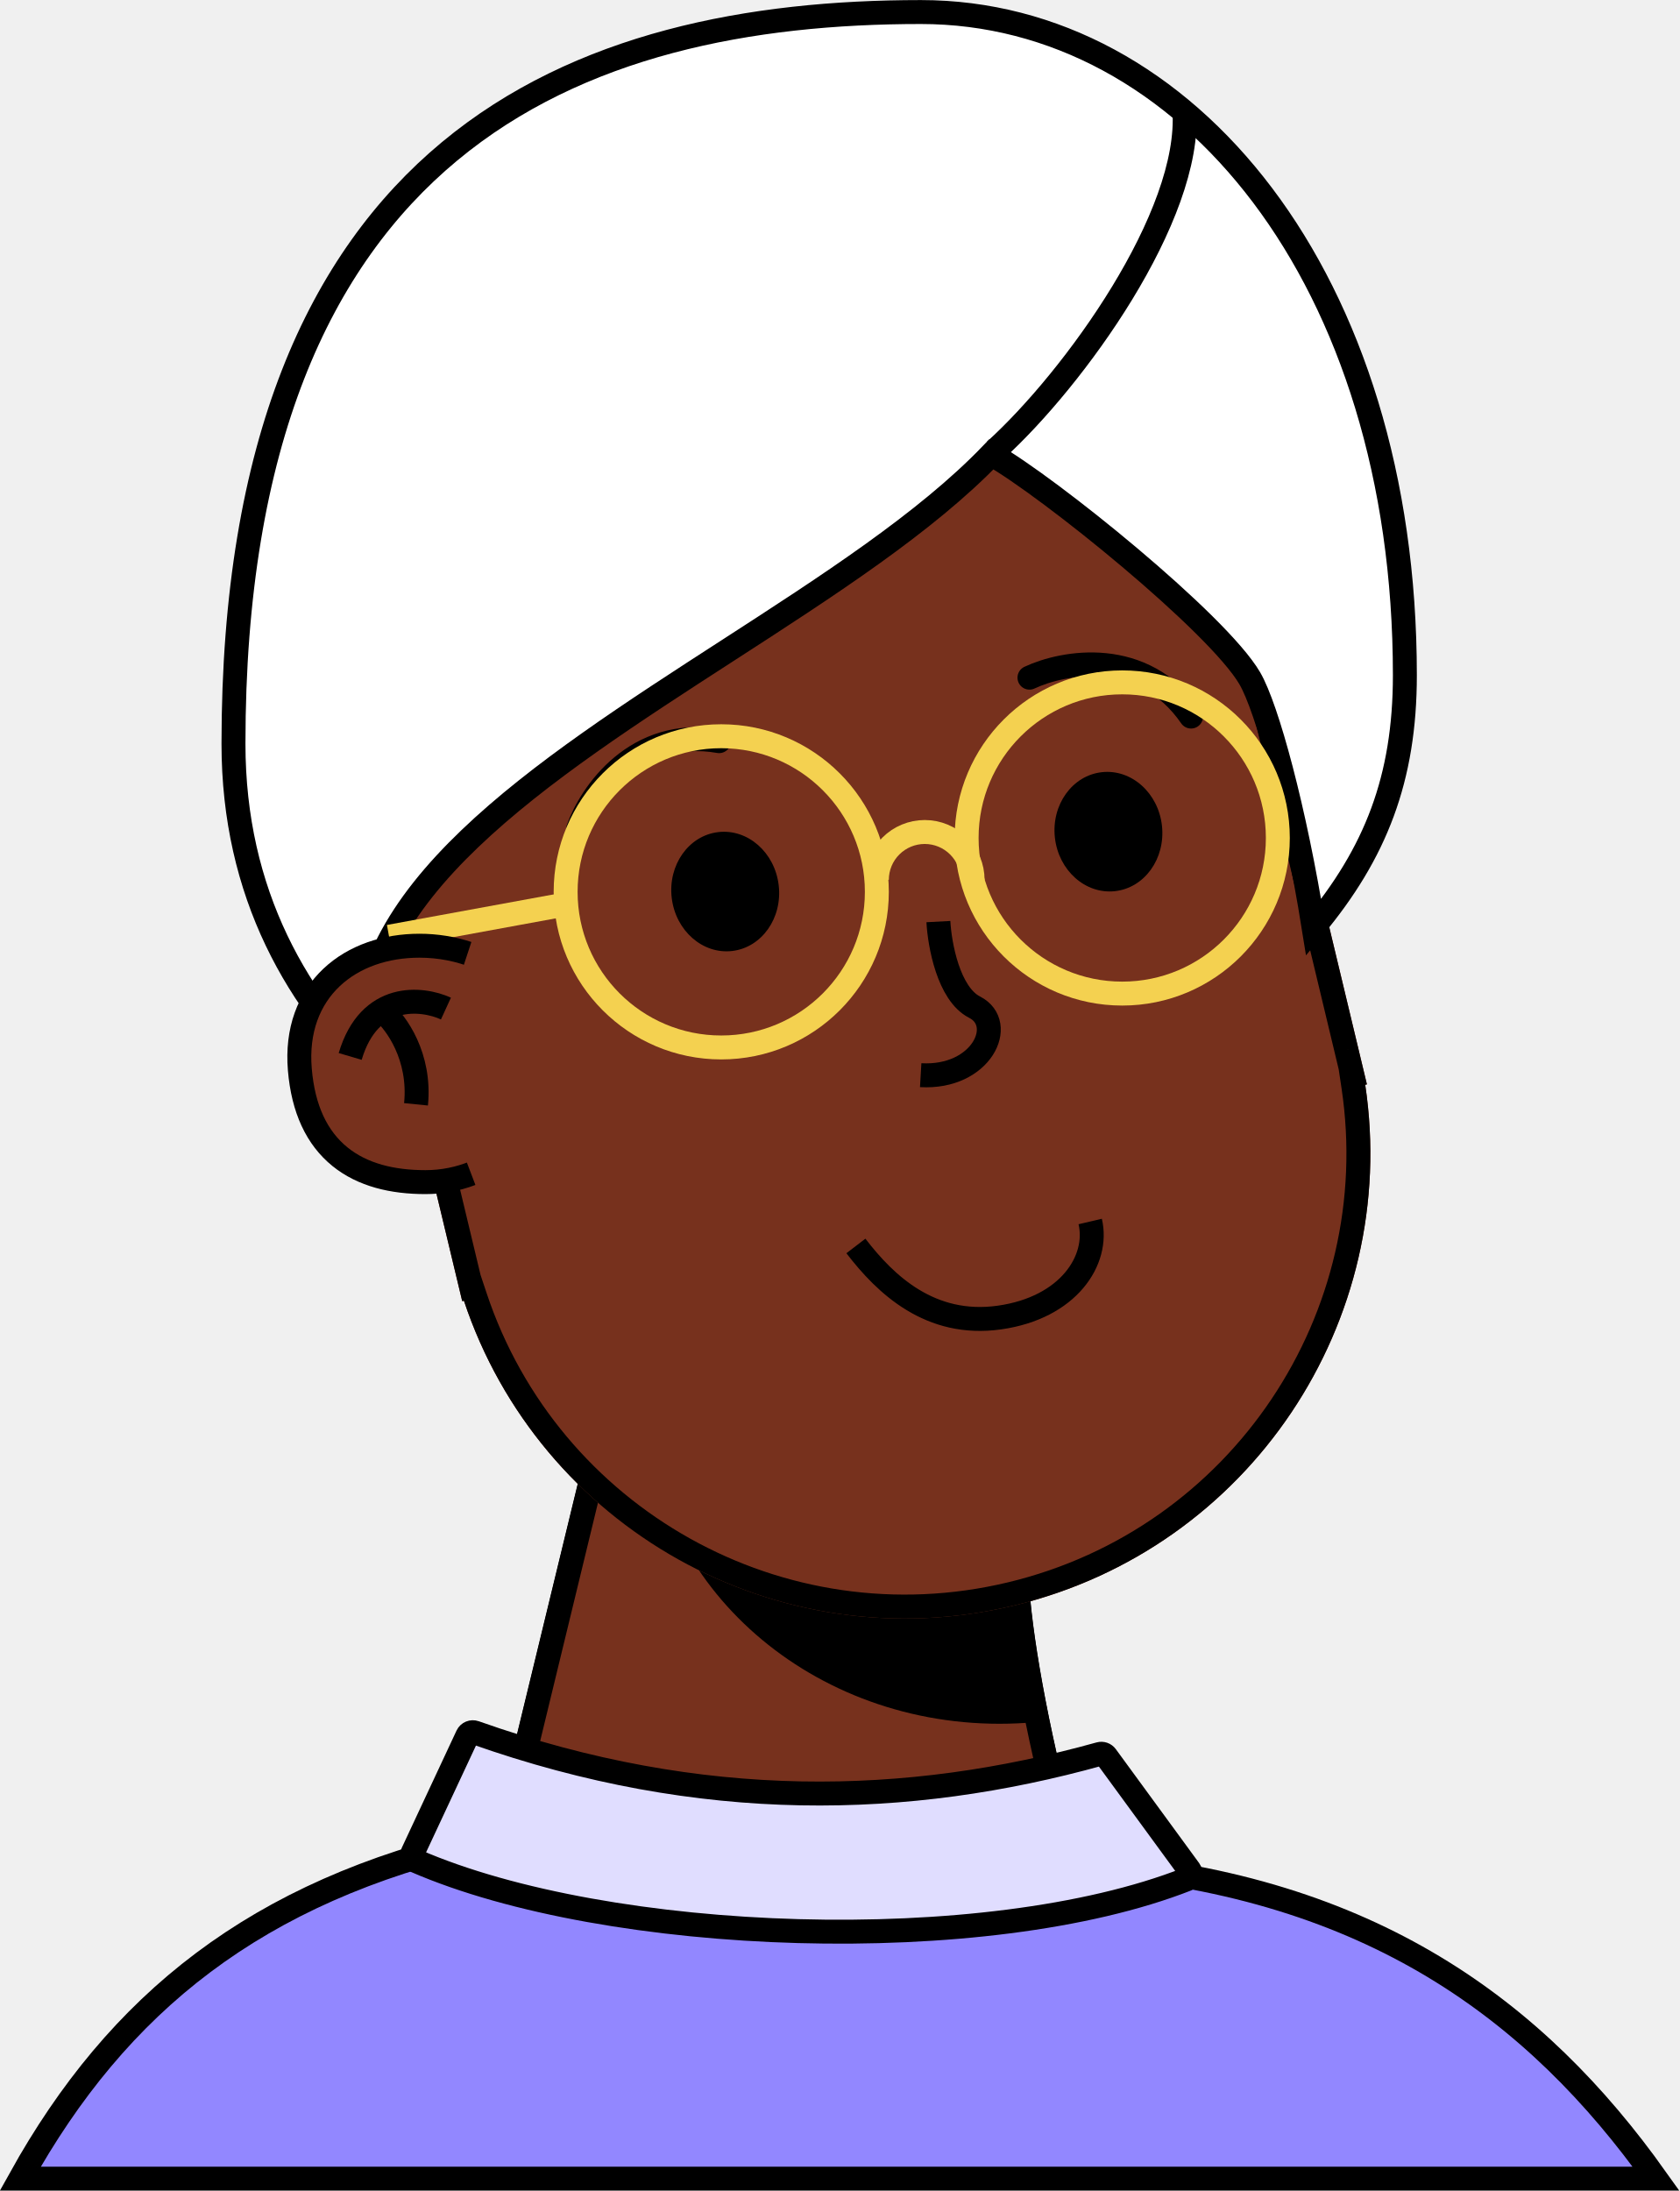
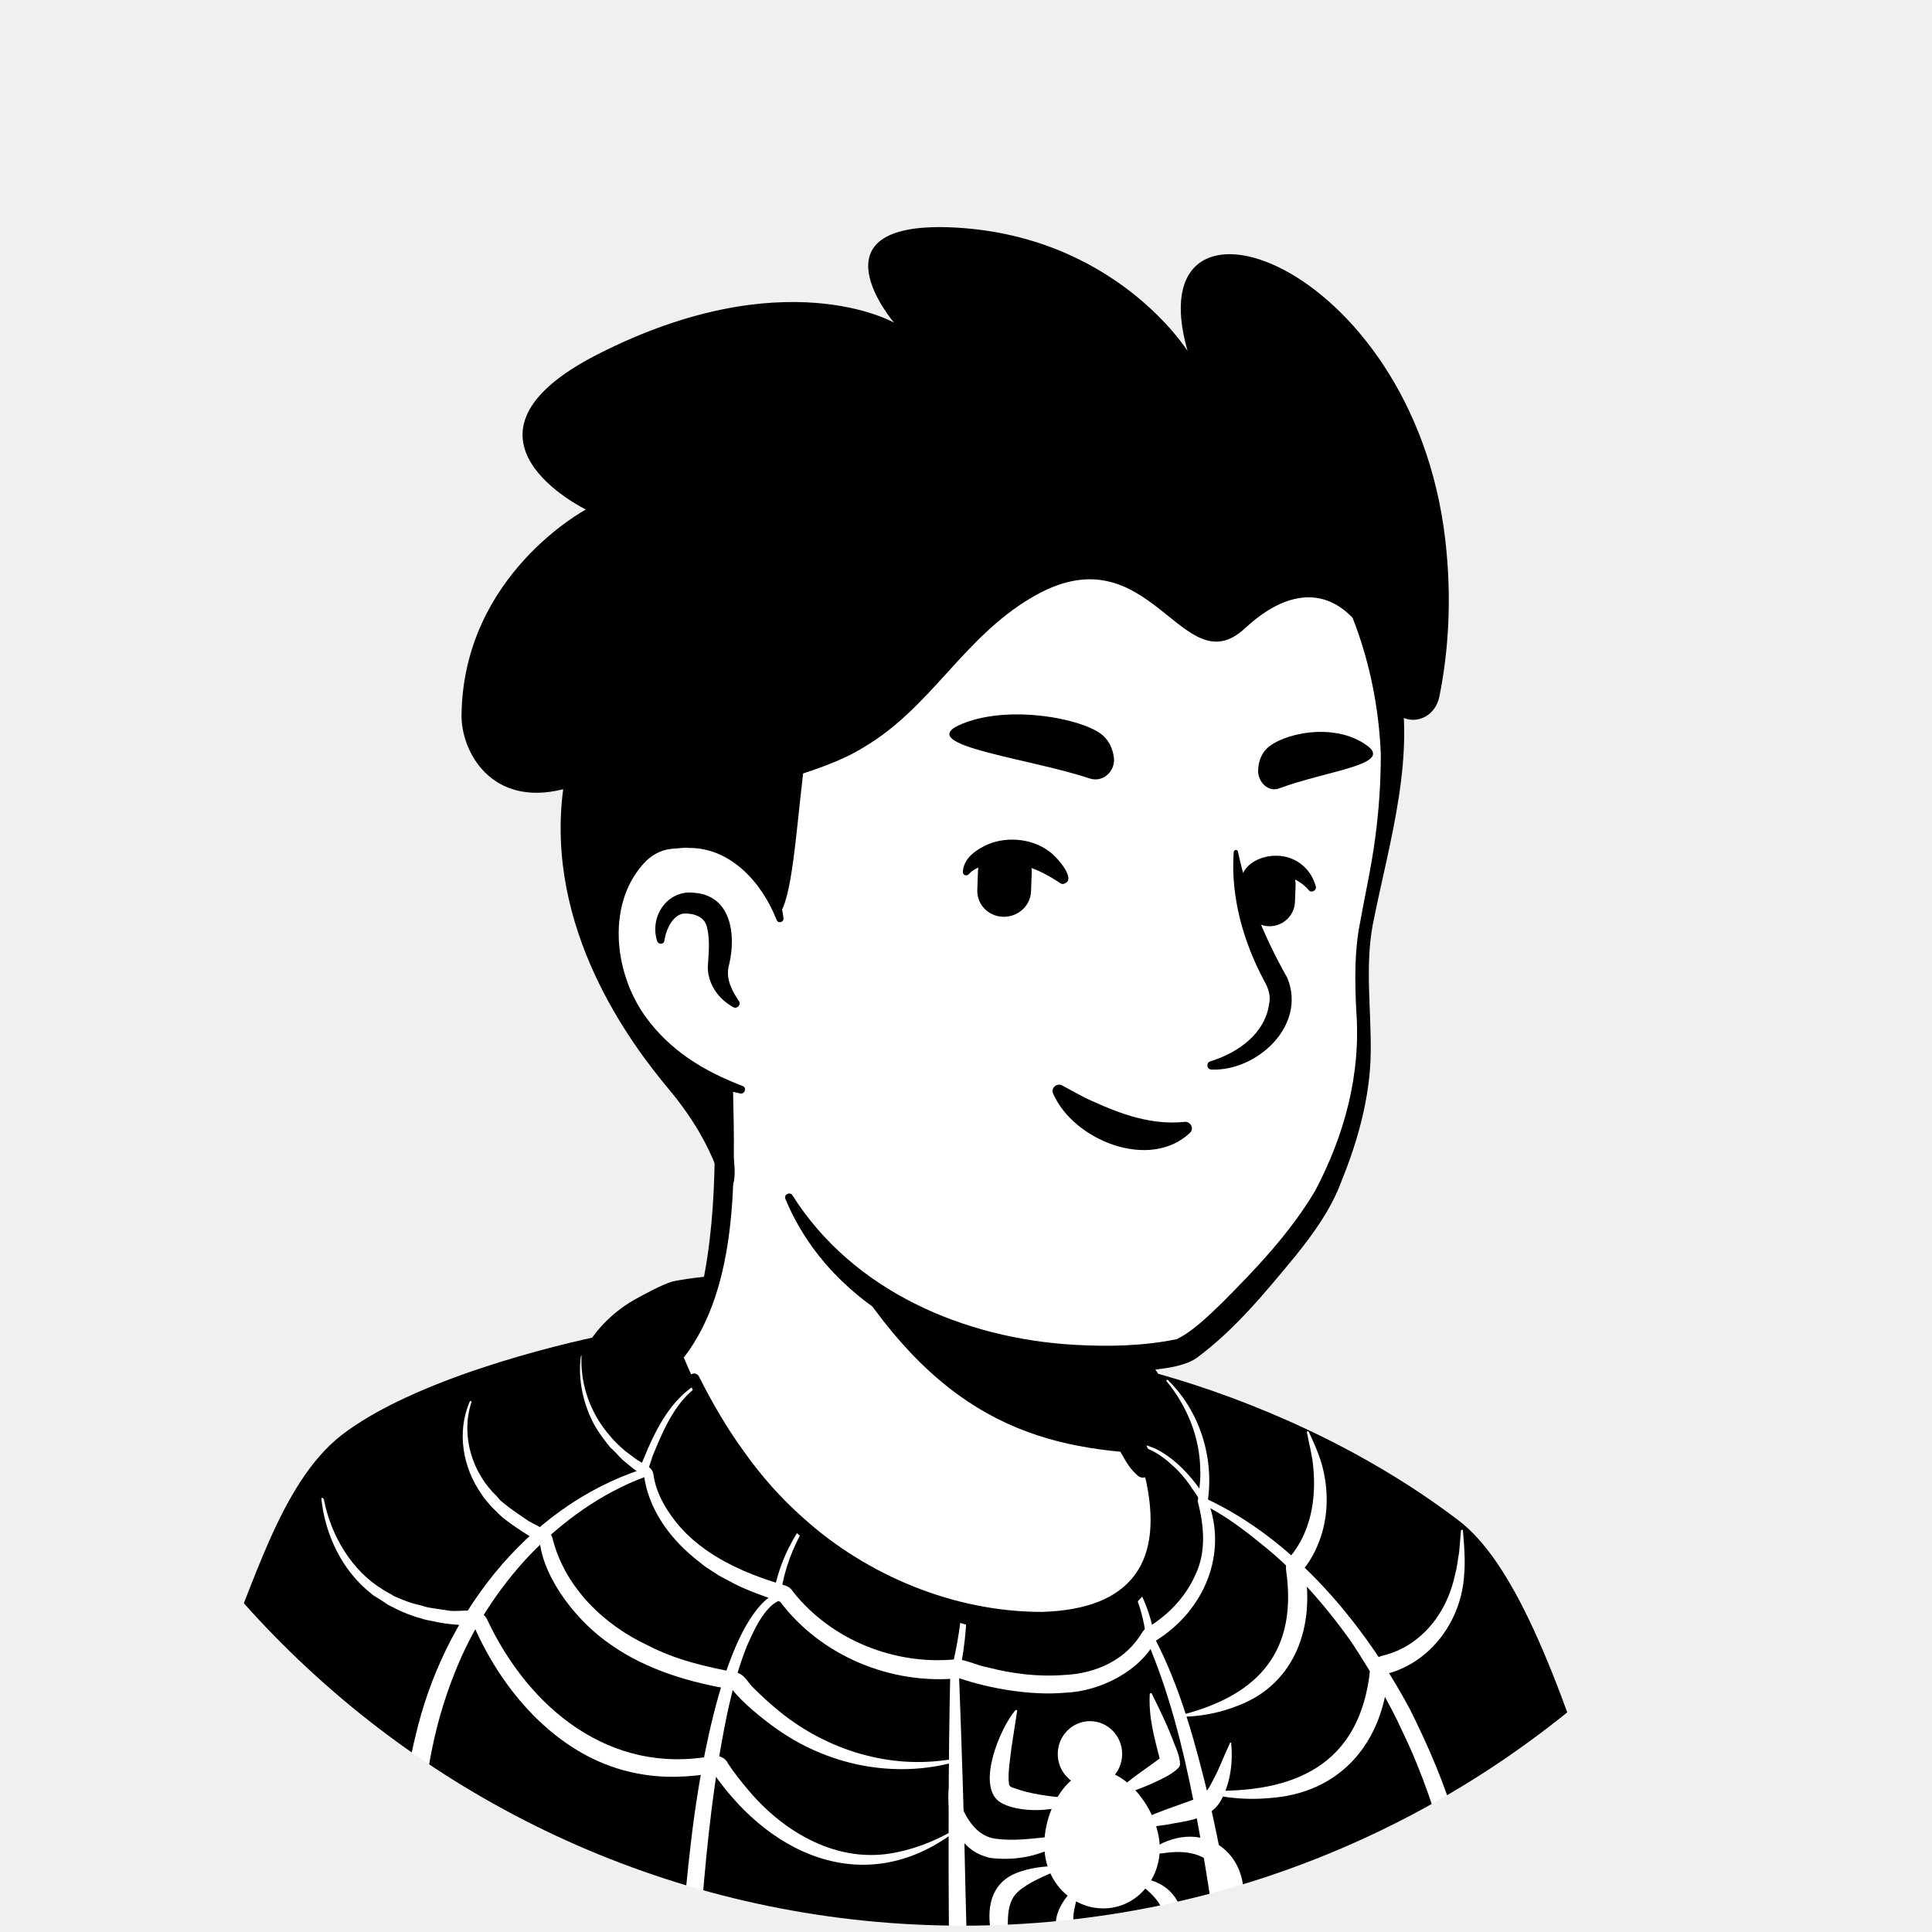
- <svg xmlns="http://www.w3.org/2000/svg" width="1028" height="1341" viewBox="0 0 1028 1341" fill="none">
-   <path d="M721.569 1294.85C668.82 1221.58 627.548 1043.31 622.664 972.489L371.738 864.425L267.338 1294.85H721.569Z" fill="#FC909F" stroke="black" stroke-width="14.653" />
-   <mask id="mask0_262_767" style="mask-type:alpha" maskUnits="userSpaceOnUse" x="267" y="864" width="455" height="431">
-     <path d="M721.569 1294.85C668.82 1221.58 627.548 1043.31 622.664 972.489L371.738 864.425L267.338 1294.85H721.569Z" fill="#FFEDEF" />
+ <svg xmlns="http://www.w3.org/2000/svg" width="1300" height="1300" viewBox="0 0 1300 1300" fill="none">
+   <mask id="mask0_610_1263" style="mask-type:alpha" maskUnits="userSpaceOnUse" x="0" y="0" width="1296" height="1296">
+     <circle cx="647.869" cy="647.869" r="647.869" fill="#D9D9D9" />
  </mask>
-   <g mask="url(#mask0_262_767)">
-     <ellipse cx="611.789" cy="857.224" rx="216.126" ry="197.811" fill="black" />
+   <g mask="url(#mask0_610_1263)">
+     <path d="M1003.04 1182.75C1000.07 1184.87 996.669 1186.99 993.695 1189.12C990.296 1191.24 987.322 1193.37 983.923 1195.07C980.95 1196.76 978.401 1198.46 975.427 1200.16C975.002 1200.59 974.577 1200.59 974.152 1201.01C964.381 1206.96 954.185 1212.48 943.989 1217.58C941.015 1219.28 937.616 1220.98 934.642 1222.26C934.642 1222.26 934.218 1222.68 933.793 1222.68C930.394 1224.38 926.995 1226.08 923.597 1227.78C916.799 1231.18 909.577 1234.15 902.78 1237.12C899.381 1238.82 895.557 1240.1 892.159 1241.37C888.76 1242.65 884.937 1244.35 881.538 1245.62C878.139 1246.9 874.316 1248.59 870.917 1249.87C870.917 1249.87 870.917 1249.87 870.492 1249.87C867.093 1251.14 863.27 1252.42 859.871 1253.69C852.224 1256.24 844.152 1258.79 836.505 1261.34C833.956 1262.19 830.982 1263.04 828.433 1263.89C820.361 1266.44 812.29 1268.56 804.218 1270.26C801.244 1271.11 798.27 1271.54 794.871 1272.39C787.224 1274.09 779.152 1275.78 771.505 1277.48C769.806 1277.91 768.531 1277.91 766.832 1278.33C764.283 1278.76 761.309 1279.18 758.76 1279.61C754.937 1280.03 751.538 1280.88 747.714 1281.31C746.015 1281.73 744.316 1281.73 742.616 1282.16C740.492 1282.58 737.943 1283.01 735.394 1283.01C728.597 1283.86 721.374 1284.71 714.577 1285.56C712.453 1285.98 709.904 1285.98 707.78 1286.41H707.355C704.381 1286.83 701.407 1286.83 698.433 1287.25C695.459 1287.68 692.486 1287.68 689.512 1287.68C687.812 1287.68 685.688 1288.1 683.989 1288.1C680.59 1288.1 677.616 1288.53 674.642 1288.53C670.394 1288.53 666.571 1288.95 662.322 1288.95C658.074 1288.95 654.25 1288.95 650.002 1288.95C647.028 1288.95 644.054 1288.95 641.08 1288.95C461.799 1286.41 300.786 1210.36 185.656 1089.71C185.656 1089.71 185.656 1089.28 185.231 1089.28C172.486 1077.81 183.531 1016.63 234.937 977.974C299.512 929.118 454.152 898.53 454.152 898.53C454.152 898.53 514.054 888.758 736.244 935.066C866.244 962.255 965.231 1001.76 1020.46 1108.82C1031.93 1130.92 1043.4 1164.9 1003.04 1182.75Z" fill="white" />
+     <path d="M737.518 930.392C819.087 946.961 906.178 964.804 973.302 1018.76C995.819 1037.03 1010.69 1063.79 1023.01 1089.71C1028.96 1102.45 1034.9 1115.62 1039.58 1129.64C1042.13 1138.99 1045.95 1149.61 1043.83 1160.65C1043.4 1163.63 1040.85 1167.45 1038.73 1169.58C1028.96 1179.35 1018.34 1185.29 1007.71 1192.94C945.263 1236.27 873.466 1266.86 799.119 1283.01C633.433 1319.12 454.152 1291.08 308.433 1203.99C260.002 1174.67 215.394 1138.99 177.159 1096.93C172.91 1091.83 172.91 1083.33 172.91 1077.81C173.335 1065.07 176.734 1052.75 180.982 1041.27C191.178 1014.93 204.348 988.595 226.864 970.327C243.008 959.281 260.427 949.935 278.27 942.288C334.348 918.497 393.4 901.928 454.152 895.131C459.25 894.706 460.1 901.928 455.002 902.778C396.799 914.673 339.021 932.516 285.067 956.732C265.525 966.503 244.708 975 228.989 990.294C214.119 1006.44 203.498 1026.41 195.002 1046.8C189.479 1059.12 185.655 1078.66 187.355 1088.43C214.119 1120.29 245.557 1148.33 279.544 1172.55C465.623 1302.55 748.139 1311.05 946.113 1202.71C963.956 1192.94 981.374 1181.9 997.943 1170.42C1006.01 1164.9 1014.51 1160.23 1020.88 1153.86C1021.31 1153.43 1020.88 1153.86 1020.88 1154.28C1020.88 1154.71 1020.46 1155.13 1020.46 1155.13C1020.88 1150.03 1019.18 1143.24 1017.06 1136.44C1009.41 1111.8 997.093 1085.88 983.923 1063.37C963.106 1029.8 927.845 1008.56 892.159 991.569C867.518 980.098 841.603 971.177 815.263 962.68C788.923 954.183 762.159 946.961 735.394 940.588C728.597 938.889 730.721 929.118 737.518 930.392Z" fill="black" />
+     <path d="M1144.09 1446.14H69.674C69.674 1446.14 82.419 1260.91 146.994 1120.29C169.935 1070.59 187.778 998.366 229.837 965.653C278.269 928.268 373.857 904.902 407.844 898.104C432.909 893.006 436.308 897.68 453.726 893.006C453.726 895.131 454.151 896.83 454.151 898.954C454.151 898.954 500.033 1035.33 619.412 1083.76C716.7 1123.27 774.478 1096.93 783.399 1053.17C788.922 1025.13 771.504 979.248 762.582 964.379C757.484 960.131 754.086 953.758 752.386 947.385L748.988 933.366C757.059 931.666 764.707 929.542 772.354 926.993C774.903 926.144 777.027 925.294 779.576 924.444C841.177 941.863 915.948 973.3 981.373 1023.01C1017.06 1050.2 1046.8 1120.29 1083.33 1238.82C1126.24 1375.2 1144.09 1446.14 1144.09 1446.14Z" fill="black" />
+     <path d="M818.238 1031.08C816.964 1019.18 814.839 1008.56 812.715 999.215C803.794 957.581 777.029 921.046 777.029 921.046C777.029 921.046 709.905 874.738 606.245 862.418C502.584 850.098 452.029 862.418 452.029 862.418C444.382 864.967 435.035 870.065 426.539 874.738C411.245 883.66 398.924 896.405 391.277 912.124C391.277 912.549 390.852 912.549 390.852 912.974C379.807 944.836 436.735 1062.52 583.303 1128.37C734.545 1196.34 828.434 1116.9 818.238 1031.08Z" fill="black" />
+     <path d="M280.395 1693.83C274.872 1569.35 272.323 1438.07 270.624 1313.17C269.774 1264.74 267.65 1215.88 279.546 1168.3C297.814 1088.86 353.042 1014.51 432.062 988.596L429.088 991.57C438.01 969.054 447.781 943.988 469.448 930.818C470.297 930.394 470.722 931.668 470.297 932.093C455.428 942.289 447.356 959.707 440.559 976.276C438.01 981.799 436.735 988.596 434.186 993.694C404.448 1004.74 378.108 1023.86 356.441 1046.37C334.774 1069.32 317.356 1096.5 305.886 1125.82C291.016 1162.78 284.644 1202.29 283.369 1241.8C282.519 1390.92 286.768 1548.53 280.395 1693.83Z" fill="white" />
+     <path d="M469.446 1693.82C460.949 1616.08 455.851 1536.21 455.001 1458.04C454.152 1386.24 456.276 1312.32 464.773 1240.95C469.446 1199.31 484.315 1104.15 515.328 1076.54L518.727 1073.99C520.851 1073.14 521.276 1072.29 524.25 1071.86L520.001 1076.11C522.126 1059.97 528.073 1044.67 536.57 1031.08C539.544 1026.83 542.518 1022.58 545.916 1018.33C546.341 1017.91 547.616 1018.33 546.766 1019.18C543.792 1023.43 540.818 1027.68 538.694 1032.35C531.472 1045.95 526.374 1060.82 525.099 1076.11C525.099 1076.54 524.675 1076.54 524.675 1076.96C522.126 1077.81 519.152 1079.93 517.027 1082.48C510.655 1089.28 506.407 1099.05 502.583 1107.55C496.635 1122.42 492.387 1138.56 488.988 1154.71C480.492 1195.91 475.818 1239.25 472.42 1281.31C467.746 1351.83 466.047 1426.6 466.047 1497.12L466.472 1536.63C466.472 1588.89 469.021 1641.57 470.295 1693.82C470.72 1694.25 469.446 1694.67 469.446 1693.82Z" fill="white" />
+     <path d="M644.052 1693.82C644.477 1564.25 638.954 1434.25 638.529 1304.67C638.105 1246.05 638.105 1185.72 639.379 1127.09C643.203 1111.8 646.176 1095.65 647.451 1079.51C647.876 1074.41 647.876 1068.89 647.451 1063.37C647.451 1062.52 648.726 1062.52 648.726 1063.37C652.124 1084.61 649.575 1106.27 645.327 1127.52C647.026 1173.82 648.726 1221.83 649.575 1268.99C652.549 1375.2 653.399 1481.41 650.85 1587.61C650.425 1608.01 649.15 1638.17 647.876 1658.56C647.026 1670.46 645.752 1681.93 644.902 1693.82C644.902 1694.25 644.477 1694.25 644.052 1694.25C644.052 1694.25 644.052 1693.82 644.052 1693.82Z" fill="white" />
+     <path d="M842.876 1693.82C839.052 1595.69 836.503 1492.88 828.006 1395.16C822.908 1333.14 814.836 1271.96 802.941 1211.21C795.719 1174.67 786.372 1137.71 771.503 1103.3C768.954 1083.76 762.581 1062.52 747.287 1048.92C746.863 1048.5 746.863 1048.07 747.287 1048.07C747.712 1047.65 747.712 1047.65 748.137 1048.07C752.385 1051.05 756.209 1054.87 759.608 1059.12C768.954 1071.44 774.902 1088.43 777.026 1102.45C794.444 1136.01 804.215 1172.55 813.137 1209.08C818.66 1232.88 823.758 1258.79 827.582 1282.58C833.104 1316.57 838.202 1359.9 840.751 1394.31C842.876 1415.13 844.15 1447.84 845.425 1469.08C847.124 1519.22 847.549 1568.92 846.699 1619.05L844.575 1693.82C844.575 1694.25 844.15 1694.25 843.725 1694.25C843.301 1694.25 842.876 1693.82 842.876 1693.82Z" fill="white" />
+     <path d="M1002.61 1693.4C1013.23 1576.99 1008.99 1458.89 992.418 1343.33C988.169 1313.17 981.797 1281.73 975 1251.99C966.928 1222.68 957.156 1192.94 943.986 1165.75C934.64 1144.93 922.32 1124.97 910 1105.85C893.006 1081.63 871.339 1056.57 847.973 1038.3C836.078 1028.53 823.333 1019.18 809.738 1012.39C802.941 1003.46 798.692 994.542 788.921 986.046C781.274 978.823 771.928 972.876 761.307 972.451C760.882 972.451 760.457 972.026 760.457 971.601C760.457 971.176 760.882 971.176 760.882 971.176C766.405 970.752 771.928 972.451 777.026 974.575C791.895 981.797 802.941 994.967 811.862 1008.56C870.915 1036.18 917.647 1092.25 948.66 1150.03C960.98 1174.67 972.026 1200.16 979.673 1226.5L986.47 1249.02C1006.86 1333.14 1014.93 1419.8 1016.21 1506.05C1016.63 1568.92 1013.23 1631.8 1003.46 1693.82C1003.46 1694.25 1003.04 1694.25 1002.61 1694.25C1002.61 1694.25 1002.61 1693.82 1002.61 1693.4Z" fill="white" />
+     <path d="M811.44 1204.84C870.917 1206.96 915.1 1187.84 921.897 1123.69C922.322 1118.59 926.145 1114.77 930.819 1113.92C956.734 1107.55 974.152 1084.61 979.25 1058.69C980.524 1054.44 980.949 1048.92 981.799 1044.67C982.224 1040 982.649 1034.9 983.073 1029.8C983.073 1029.38 983.498 1029.38 983.923 1029.38C984.348 1029.38 984.348 1029.8 984.348 1029.8C985.198 1038.73 986.047 1050.62 985.198 1059.54C983.498 1089.71 963.531 1118.17 933.368 1126.24L934.217 1125.39C930.819 1172.55 901.93 1206.96 853.498 1209.93C839.479 1211.21 825.034 1209.93 811.015 1206.54C810.59 1206.54 810.59 1206.11 810.59 1205.69C810.59 1204.84 811.015 1204.84 811.44 1204.84Z" fill="white" />
+     <path d="M217.942 1008.99C222.615 1033.2 236.634 1056.99 257.876 1069.74C259.576 1071.01 263.399 1072.71 265.098 1073.99C268.922 1075.69 273.17 1077.39 276.994 1078.66L285.066 1080.78C287.19 1081.63 291.013 1082.06 293.562 1082.48L302.059 1083.76C310.556 1085.03 323.726 1080.36 327.974 1090.13C356.013 1149.61 410.817 1194.64 479.641 1181.47C483.889 1181.05 488.138 1182.74 489.837 1186.57C493.661 1192.52 498.759 1198.89 503.432 1204.41C527.647 1233.3 564.183 1254.54 602.843 1246.47C618.138 1243.5 633.007 1237.12 646.602 1228.63C647.027 1228.2 647.451 1228.63 647.451 1228.63C587.549 1278.33 520.425 1251.99 479.641 1192.52L480.915 1192.94C463.922 1195.91 446.504 1196.76 429.085 1193.37C378.105 1184.02 339.02 1140.69 318.628 1093.53L319.477 1093.95C310.556 1093.53 300.785 1093.1 291.863 1090.98C289.314 1090.56 285.066 1089.71 282.942 1088.86C277.843 1087.58 270.196 1084.61 265.523 1082.06L261.275 1079.93L257.451 1077.39C255.752 1076.11 251.504 1073.99 249.804 1072.29C230.262 1056.99 218.791 1032.78 216.242 1008.56C216.242 1008.14 216.667 1007.71 216.667 1007.71C217.942 1008.56 217.942 1008.56 217.942 1008.99Z" fill="white" />
+     <path d="M796.995 1153.43C847.975 1139.84 873.04 1110.1 865.393 1056.57C864.968 1053.17 865.818 1049.77 867.942 1047.65C881.962 1031.08 885.785 1008.56 883.661 987.32C883.236 980.523 880.687 970.752 879.413 963.954C879.413 963.529 879.413 963.104 879.838 963.104C880.262 963.104 880.262 963.105 880.687 963.529C884.086 970.752 887.485 978.399 889.609 986.046C893.857 1001.76 893.857 1018.76 888.759 1034.05C886.21 1041.7 882.387 1049.35 877.289 1055.72L877.713 1054.87C884.936 1093.1 872.191 1132.61 833.53 1147.48C822.06 1152.16 809.74 1154.71 797.419 1155.13C796.145 1154.71 796.145 1153.43 796.995 1153.43Z" fill="white" />
+     <path d="M316.928 944.411C310.131 966.503 317.778 991.143 334.347 1006.86L336.471 1009.41L339.02 1011.54C344.118 1015.78 350.066 1019.61 355.588 1023.43L367.484 1029.8C370.033 1031.08 371.732 1033.63 372.157 1036.6C380.654 1068.46 406.569 1093.53 435.883 1107.12C454.575 1116.89 474.968 1121.57 495.36 1125.39C501.307 1126.67 503.007 1132.19 507.255 1136.01C511.928 1140.69 517.026 1145.36 522.124 1149.61C553.138 1175.95 594.772 1189.97 635.556 1184.44L646.177 1183.17C646.602 1183.17 647.026 1183.17 647.026 1183.59C647.026 1184.02 647.026 1184.02 646.602 1184.44C605.392 1197.19 559.935 1189.12 524.249 1164.48C513.628 1157.25 498.758 1144.93 492.811 1136.86C464.347 1132.19 435.458 1123.69 411.667 1107.12C388.726 1091.83 366.209 1062.94 363.236 1037.88C356.013 1033.63 345.392 1026.83 339.02 1021.73C337.745 1020.88 332.222 1015.36 330.948 1014.08C328.824 1011.54 325.85 1008.56 324.151 1005.59C311.405 987.745 307.157 963.529 316.079 943.137C316.079 942.712 316.504 942.712 316.928 942.712C317.353 943.562 317.353 943.986 316.928 944.411Z" fill="white" />
+     <path d="M391.276 912.549C390.426 932.091 397.649 951.634 410.394 966.078C412.943 969.477 417.191 973.301 420.59 976.274C421.864 977.124 426.113 980.523 427.387 981.372C431.636 984.771 439.283 986.47 439.707 992.418C440.982 1001.76 445.655 1011.54 451.178 1019.18C468.596 1044.67 498.76 1058.27 528.073 1066.76C530.622 1067.61 532.322 1068.89 533.596 1071.01C559.511 1103.73 602.42 1120.72 643.629 1116.47C650.851 1116.9 657.224 1120.72 664.871 1121.99C681.015 1126.24 698.858 1128.37 715.426 1127.09C737.518 1126.24 757.91 1116.9 768.956 1097.78C771.08 1094.8 774.054 1094.38 776.603 1092.25C788.498 1084.18 798.27 1073.14 804.217 1059.97C811.864 1044.25 810.165 1026.41 805.917 1010.26C806.766 1003.46 808.041 995.817 807.616 988.17C807.191 966.928 798.694 946.111 785.1 929.542C784.25 929.118 785.524 927.843 785.949 928.693C807.191 949.51 816.962 980.523 812.714 1009.84C826.309 1045.1 810.59 1083.76 777.453 1104.15C767.256 1124.12 740.492 1138.14 716.701 1138.99C693.335 1141.11 665.296 1136.01 645.328 1129.22C599.871 1133.89 552.289 1114.35 524.675 1077.39L525.1 1077.81C515.753 1074.84 503.008 1070.16 494.511 1065.91C492.387 1064.64 485.59 1061.24 483.466 1059.97C480.917 1058.27 475.394 1054.87 473.27 1053.17L466.897 1048.07C449.904 1034.05 436.309 1014.93 433.335 992.843L433.76 993.693C430.361 991.144 426.962 989.019 423.988 986.47L419.315 982.647L417.191 980.523C415.067 978.399 412.943 975.85 410.819 974.15C406.995 969.477 403.171 964.379 400.198 959.281C392.551 945.261 388.727 928.693 390.851 912.549C390.851 912.124 391.276 912.124 391.701 912.124C390.851 912.124 391.276 912.124 391.276 912.549Z" fill="white" />
+     <path d="M755.068 1180.47C755.21 1168.27 745.625 1158.27 733.66 1158.13C721.696 1157.99 711.881 1167.77 711.739 1179.96C711.597 1192.16 721.182 1202.17 733.147 1202.31C745.112 1202.45 754.926 1192.67 755.068 1180.47Z" fill="white" />
+     <path d="M779.998 1237.97C782.972 1260.49 768.102 1281.31 746.861 1283.85C725.619 1286.4 706.076 1270.68 703.102 1247.74C700.128 1225.23 713.723 1194.21 734.965 1191.24C756.207 1188.69 777.024 1215.03 779.998 1237.97Z" fill="white" />
+     <path d="M724.769 1210.78C713.723 1219.7 683.984 1220.55 672.089 1212.06C657.22 1200.59 672.939 1162.78 683.135 1150.88C683.559 1150.46 684.409 1150.46 684.409 1151.31L680.586 1175.95C679.736 1184.02 678.037 1192.51 678.886 1200.16C678.886 1201.86 680.586 1202.71 682.285 1203.14C693.756 1207.38 706.076 1208.66 718.396 1209.93C720.095 1209.93 723.069 1210.36 724.344 1209.51C724.344 1209.93 724.769 1210.36 724.769 1210.78Z" fill="white" />
+     <path d="M721.371 1235.85C705.228 1247.32 687.384 1252.42 667.417 1250.29C666.143 1250.29 663.594 1249.44 662.319 1249.02C641.927 1242.22 635.129 1217.16 639.378 1198.04C639.378 1197.19 640.228 1196.76 640.652 1197.61C645.326 1212.48 651.698 1234.15 669.116 1237.12C677.613 1238.4 686.535 1237.97 695.031 1237.12C703.528 1236.27 712.45 1235.42 720.946 1233.72C721.796 1234.15 722.221 1235 721.371 1235.85C721.371 1235.85 721.796 1235.42 721.371 1235.85Z" fill="white" />
+     <path d="M715.424 1256.67C706.078 1260.91 697.581 1264.31 690.784 1268.56C685.686 1271.96 682.287 1274.51 680.163 1280.03C677.614 1286.83 678.039 1294.9 678.464 1304.25C679.313 1312.74 680.588 1322.09 681.013 1332.29C681.013 1332.71 680.163 1333.14 679.738 1332.71C666.143 1311.04 653.823 1269.41 686.96 1259.21C695.882 1256.24 705.653 1255.39 715 1255.82C716.274 1255.39 716.274 1256.67 715.424 1256.67Z" fill="white" />
+     <path d="M726.045 1270.26C724.346 1281.31 720.097 1288.95 723.496 1297.45C729.444 1309.77 734.542 1322.51 734.542 1337.38C734.542 1337.81 733.692 1338.23 733.692 1337.81C729.869 1332.71 726.045 1327.19 722.222 1321.66C717.548 1313.17 710.326 1304.67 710.326 1294.48C710.751 1284.28 717.548 1275.36 724.771 1268.99C726.045 1268.56 726.47 1269.41 726.045 1270.26Z" fill="white" />
+     <path d="M750.259 1206.53C752.383 1204.41 757.057 1200.59 759.606 1198.46C766.403 1192.94 775.749 1186.99 782.547 1181.47C782.972 1181.04 783.397 1180.62 782.972 1181.47C782.547 1181.89 782.122 1182.74 781.697 1183.59C781.272 1184.87 780.847 1185.72 781.272 1186.99C777.449 1171.7 772.776 1156.83 773.625 1140.26V1139.84C773.625 1139.41 774.475 1138.99 774.9 1139.41C780.423 1150.46 785.946 1161.93 790.194 1173.4C791.893 1177.65 794.017 1182.32 794.017 1187.42C793.593 1189.54 791.893 1190.39 790.619 1191.67C785.521 1195.49 779.573 1198.04 774.05 1200.59C771.076 1201.86 748.985 1211.21 749.834 1206.96C749.834 1206.53 750.259 1206.53 750.259 1206.53Z" fill="white" />
+     <path d="M759.18 1229.48C774.475 1219.7 792.318 1215.46 807.612 1209.08C811.86 1206.53 813.984 1202.29 816.533 1197.19C820.357 1190.39 823.331 1181.89 827.579 1172.97C827.579 1172.55 828.004 1172.55 828.429 1172.55C829.703 1185.72 828.004 1200.16 821.207 1212.06C813.984 1224.38 797.841 1225.23 785.096 1227.78C776.174 1229.05 767.677 1230.33 758.756 1230.75C758.331 1230.75 758.331 1229.9 759.18 1229.48Z" fill="white" />
+     <path d="M769.801 1248.17C802.938 1220.55 843.298 1242.22 836.076 1285.55C834.376 1295.75 830.553 1305.52 823.331 1313.59C822.906 1314.02 822.056 1313.59 822.056 1313.17C823.331 1308.49 824.18 1304.25 824.605 1299.57C828.853 1268.14 820.782 1241.37 783.396 1246.89C778.723 1247.32 774.049 1248.17 769.801 1249.44C769.376 1249.87 768.951 1248.59 769.801 1248.17Z" fill="white" />
+     <path d="M763.855 1264.31C778.724 1262.61 794.868 1274.08 795.293 1290.65C794.443 1307.65 786.796 1322.94 772.776 1333.14C772.351 1333.56 771.502 1333.56 771.502 1332.71C775.75 1320.39 779.999 1308.07 782.123 1295.33C783.822 1288.95 782.123 1283 777.874 1277.91C774.051 1273.23 768.953 1268.99 763.43 1265.59C762.58 1264.74 763.005 1263.89 763.855 1264.31Z" fill="white" />
+     <path d="M777.447 1043.4C768.525 1087.16 710.748 1113.5 613.46 1073.99C512.349 1033.2 468.591 935.915 457.545 907.027C517.447 794.87 475.813 717.125 475.813 717.125C613.885 705.229 734.538 866.667 734.538 866.667L753.231 946.536C754.931 953.334 758.329 959.281 763.427 963.53C772.349 979.249 782.97 1015.36 777.447 1043.4Z" fill="white" />
+     <path d="M455.423 908.301C463.495 895.981 468.593 881.536 471.992 867.517C478.364 838.203 480.489 808.465 480.913 778.726V767.68C479.639 756.634 475.815 745.164 471.567 734.968C466.044 721.373 486.011 712.876 492.384 726.471C493.234 728.17 493.234 731.144 493.234 732.844C494.508 790.621 497.057 864.968 460.521 912.974C457.972 915.523 452.874 911.7 455.423 908.301Z" fill="black" />
+     <path d="M739.212 865.818C745.585 869.641 747.709 874.739 748.559 879.837C751.108 890.033 750.258 901.079 752.807 911.7C754.931 921.896 761.304 931.667 763.003 942.288C765.128 953.334 771.5 976.7 774.049 988.171C774.899 990.72 773.199 993.693 770.226 994.118C768.526 994.543 767.252 994.118 765.977 993.269C760.454 988.595 757.905 983.922 754.507 977.974C748.984 967.778 745.16 958.432 741.762 946.961C738.788 936.765 740.062 925.72 737.513 915.099C735.389 904.903 729.441 895.131 727.317 884.51C726.043 879.412 725.618 873.89 729.441 867.517C731.99 864.968 736.239 864.118 739.212 865.818Z" fill="black" />
+     <path d="M769.802 977.974C688.658 973.726 622.384 948.236 557.809 833.105C612.188 881.112 676.338 899.379 743.887 907.876L752.809 946.961C754.508 953.759 764.704 973.726 769.802 977.974Z" fill="black" />
+     <path d="M766.404 962.255C780.849 989.445 789.346 1023.43 780.424 1053.6C773.627 1074.84 754.084 1090.56 732.842 1096.5C683.561 1109.67 626.633 1088.86 582.875 1065.49C528.921 1035.33 488.986 984.772 463.496 929.543C461.797 925.295 467.744 921.896 470.293 926.144C479.215 943.987 489.411 961.406 500.882 977.125C512.352 993.268 525.522 1008.14 540.391 1021.31C583.725 1060.39 642.352 1084.61 700.98 1084.61C761.306 1082.91 784.248 1051.05 770.228 992.419C768.104 983.072 764.705 973.301 760.032 965.229C757.483 961.83 763.855 958.007 766.404 962.255Z" fill="black" />
+     <path d="M930.815 452.027C938.462 487.713 942.285 516.602 921.468 611.765C901.076 706.504 950.782 726.046 833.102 877.713C785.096 939.739 668.691 922.321 574.377 858.17C542.514 836.504 528.919 780.85 505.128 741.34C486.436 710.327 477.939 742.615 453.298 715.85C419.736 679.314 379.377 605.818 399.344 475.818C431.632 265.099 598.592 240.458 722.22 263.824C846.697 287.615 910.423 358.138 930.815 452.027Z" fill="white" />
+     <path d="M474.541 753.66C464.77 737.092 452.024 722.647 440.129 707.353C428.658 691.634 419.312 674.216 411.665 656.373C361.109 532.321 380.652 357.713 504.704 284.641C556.109 254.902 618.136 247.68 675.913 252.353C799.541 261.275 912.972 318.203 939.737 449.053C954.181 506.83 934.639 566.308 923.593 622.811C918.495 650.85 922.743 679.739 922.319 708.628C921.894 737.942 913.822 767.255 902.776 794.445C895.979 813.138 884.083 829.706 871.763 845C851.371 869.641 830.979 894.706 805.064 913.824C799.116 918.072 788.495 920.196 781.273 921.046C761.306 924.02 741.763 924.87 721.796 923.595C643.626 920.196 559.933 882.386 528.495 806.765C527.221 803.791 531.469 801.667 533.168 804.216C573.953 868.791 648.724 900.654 723.07 904.902C746.011 906.177 769.377 905.752 791.894 901.079C802.939 895.556 812.711 885.785 822.057 876.863C844.998 853.922 868.364 829.281 884.933 801.242C904.9 763.432 915.946 722.223 912.547 679.314C911.698 660.196 911.273 640.229 915.096 621.111C918.495 601.994 922.743 583.726 925.292 564.183C927.841 545.491 929.116 526.373 929.116 507.68C926.992 452.876 909.149 396.373 874.312 353.889C797.417 258.301 615.587 233.236 513.201 298.661C448.626 338.595 418.462 413.366 408.691 486.013C393.822 573.105 398.07 658.922 467.319 722.223L487.711 743.464C495.783 752.811 481.338 763.857 474.541 753.66Z" fill="black" />
+     <path d="M524.67 618.562C524.67 618.562 511.5 554.837 449.474 562.484C395.944 569.281 377.252 697.582 498.755 733.268" fill="white" />
+     <path d="M493.234 677.615C483.463 672.092 476.666 662.746 476.241 651.275C476.666 642.778 477.94 633.007 475.816 624.51C474.541 616.438 466.045 614.314 459.672 614.739C452.875 616.014 448.626 624.51 447.352 631.308C447.352 631.733 446.927 633.007 446.927 633.432C446.502 635.556 443.103 635.556 442.254 633.432C436.731 616.863 449.051 598.595 466.894 600.72C491.96 602.419 495.358 628.759 490.685 648.726C488.136 657.223 491.535 664.87 496.208 672.092L497.058 673.367C499.182 675.916 495.783 679.314 493.234 677.615Z" fill="black" />
+     <path d="M833.102 573.53C839.474 603.693 851.369 631.732 866.239 658.072C879.409 690.36 845.422 720.948 815.258 719.673C811.86 719.673 811.435 715 814.409 714.151C833.526 708.203 850.945 695.458 853.918 675.915C855.193 669.968 853.494 664.87 850.52 659.772C836.5 633.432 828.003 603.268 830.128 573.53C830.128 571.405 833.102 571.405 833.102 573.53Z" fill="black" />
+     <path d="M522.547 618.988C512.776 593.922 491.534 570.131 463.07 570.556C460.521 570.131 456.272 570.981 453.723 570.981C446.501 571.406 440.553 573.955 435.03 579.053C407.841 606.242 412.514 654.249 434.606 684.412C442.253 695.033 452.024 704.38 463.07 712.027C474.115 719.674 486.436 725.622 499.606 730.72C502.579 731.569 501.305 736.242 498.331 735.818C469.867 729.87 442.677 715.85 423.985 692.484C395.096 657.648 389.148 599.445 423.56 565.458C431.207 558.661 441.828 553.563 452.449 553.563C455.847 553.563 460.945 552.713 464.344 553.563C482.187 554.412 499.181 563.334 510.226 577.354C519.998 589.249 525.521 603.693 527.22 618.138C527.22 620.687 523.396 621.537 522.547 618.988Z" fill="black" />
+     <path d="M800.817 762.157C773.627 788.072 722.222 767.255 708.627 735.817C706.928 731.993 711.176 728.595 714.575 730.294C721.797 734.118 728.17 737.941 734.967 740.915C754.509 749.837 774.902 757.059 796.568 754.935C800.817 754.085 803.79 759.183 800.817 762.157Z" fill="black" />
+     <path d="M674.642 616.863C664.446 616.438 656.799 607.941 657.648 597.745L658.073 585.85C658.498 575.654 666.995 568.007 677.191 568.856C687.387 569.281 695.034 577.778 694.184 587.974L693.76 599.87C693.335 609.641 684.838 617.288 674.642 616.863Z" fill="black" />
+     <path d="M853.496 623.236C844.149 622.811 836.927 614.739 837.352 605.393L837.777 594.347C838.201 585.001 846.273 577.779 855.62 578.203C864.966 578.628 872.188 586.7 871.763 596.046L871.339 607.092C870.914 616.439 862.842 623.661 853.496 623.236Z" fill="black" />
+     <path d="M712.877 593.922C698.857 584.576 683.563 578.203 666.57 581.602C661.047 582.451 655.524 584.151 652.125 587.974C650.851 589.674 647.877 589.249 647.877 586.7C648.302 578.203 655.524 572.68 662.321 569.281C675.491 562.484 693.759 563.759 705.655 572.68C709.903 575.229 724.348 590.948 716.7 594.347C715.001 595.196 714.151 594.772 712.877 593.922Z" fill="black" />
+     <path d="M834.379 596.046C834.379 578.203 856.47 571.83 870.065 578.203C877.712 581.602 883.235 588.399 885.359 596.471C886.209 599.02 882.386 601.144 880.686 599.02C873.464 590.523 861.144 586.275 851.372 591.373C848.399 593.072 847.974 594.347 847.124 596.046C847.124 604.543 834.804 604.118 834.379 596.046Z" fill="black" />
+     <path d="M733.269 523.824C742.19 526.798 751.112 518.726 749.412 508.955C748.563 503.857 746.438 498.759 742.19 494.935C729.445 483.464 676.765 473.268 644.902 488.138C616.863 501.732 692.484 510.229 733.269 523.824Z" fill="black" />
+     <path d="M860.295 530.621C853.073 533.17 845.426 525.523 846.701 516.602C847.126 511.928 848.825 507.255 852.224 503.857C862.42 493.66 897.256 485.589 919.348 501.308C938.465 514.477 893.433 518.301 860.295 530.621Z" fill="black" />
+     <path d="M972.451 362.81C950.359 174.183 763.006 110.457 799.117 236.209C799.117 236.209 749.836 157.189 638.954 152.941C543.791 149.542 601.568 217.091 601.568 217.091C601.568 217.091 527.647 174.608 402.32 238.333C293.137 293.987 394.248 342.843 394.248 342.843C394.248 342.843 311.83 386.601 310.555 480.915C310.13 505.555 330.523 543.366 378.954 531.046C366.634 624.934 423.987 701.83 450.327 733.268C484.314 774.052 487.287 805.065 487.287 805.065C504.706 795.294 484.314 751.536 484.738 728.595C378.529 687.81 397.647 569.281 449.477 562.483C503.856 555.686 520.849 604.117 523.823 616.013C532.745 605.392 535.294 564.183 540.392 520.425C556.111 515.327 570.13 509.804 581.601 502.581C626.634 475.817 647.876 429.51 693.758 402.32C774.052 354.313 794.869 462.647 837.778 422.712C887.483 376.83 923.595 413.366 934.64 469.869C938.889 490.261 964.804 488.562 968.627 468.17C974.575 438.431 977.124 402.745 972.451 362.81Z" fill="black" />
  </g>
-   <g clip-path="url(#clip0_262_767)">
-     <path d="M721.684 1294.97C668.934 1221.71 627.663 1043.44 622.778 972.614L371.852 864.55L267.452 1294.97H721.684Z" fill="#77311D" stroke="black" stroke-width="14.653" />
-     <mask id="mask1_262_767" style="mask-type:alpha" maskUnits="userSpaceOnUse" x="267" y="864" width="455" height="431">
-       <path d="M721.684 1294.97C668.934 1221.71 627.663 1043.43 622.778 972.613L371.852 864.549L267.452 1294.97H721.684Z" fill="#AC6651" />
-     </mask>
-     <g mask="url(#mask1_262_767)">
-       <ellipse cx="611.789" cy="857.223" rx="216.126" ry="197.811" fill="black" />
-     </g>
-     <mask id="path-7-inside-1_262_767" fill="white">
-       <path fill-rule="evenodd" clip-rule="evenodd" d="M831.164 640.798C831.064 640.373 830.963 639.947 830.862 639.522C830.76 639.096 830.657 638.671 830.553 638.247L770.489 387.552C770.43 387.305 770.371 387.057 770.312 386.81C770.253 386.563 770.193 386.316 770.134 386.07L769.866 384.954L769.861 384.955C732.431 233.136 579.396 139.786 427.103 176.274C274.81 212.762 180.695 365.327 216.128 517.624L216.121 517.626L282.903 796.357L283.945 796.107C330.112 934.772 475.554 1017.42 620.325 982.731C765.097 948.045 857.295 808.464 835.611 663.933L836.648 663.684L831.164 640.798Z" />
-     </mask>
-     <path fill-rule="evenodd" clip-rule="evenodd" d="M831.164 640.798C831.064 640.373 830.963 639.947 830.862 639.522C830.76 639.096 830.657 638.671 830.553 638.247L770.489 387.552C770.43 387.305 770.371 387.057 770.312 386.81C770.253 386.563 770.193 386.316 770.134 386.07L769.866 384.954L769.861 384.955C732.431 233.136 579.396 139.786 427.103 176.274C274.81 212.762 180.695 365.327 216.128 517.624L216.121 517.626L282.903 796.357L283.945 796.107C330.112 934.772 475.554 1017.42 620.325 982.731C765.097 948.045 857.295 808.464 835.611 663.933L836.648 663.684L831.164 640.798Z" fill="#77311D" />
-     <path d="M831.164 640.798L816.9 644.148L816.907 644.18L816.915 644.212L831.164 640.798ZM830.862 639.522L845.111 636.108L845.111 636.108L830.862 639.522ZM830.553 638.247L816.304 641.661L816.311 641.693L816.319 641.726L830.553 638.247ZM770.489 387.552L756.231 390.929L756.235 390.947L756.239 390.966L770.489 387.552ZM770.312 386.81L756.063 390.224L756.063 390.225L770.312 386.81ZM770.134 386.07L755.884 389.484L755.889 389.502L755.893 389.521L770.134 386.07ZM769.866 384.954L784.116 381.54L780.706 367.31L766.472 370.7L769.866 384.954ZM769.861 384.955L755.634 388.462L759.114 402.576L773.255 399.209L769.861 384.955ZM427.103 176.274L430.517 190.523L430.517 190.523L427.103 176.274ZM216.128 517.624L219.56 531.87L233.694 528.465L230.4 514.304L216.128 517.624ZM216.121 517.626L212.689 503.381L198.462 506.809L201.872 521.04L216.121 517.626ZM282.903 796.357L268.653 799.771L272.067 814.021L286.317 810.606L282.903 796.357ZM283.945 796.107L297.848 791.479L293.602 778.726L280.531 781.858L283.945 796.107ZM835.611 663.933L832.197 649.684L819.126 652.815L821.12 666.107L835.611 663.933ZM836.648 663.684L840.062 677.934L854.311 674.52L850.897 660.27L836.648 663.684ZM845.429 637.448C845.324 637.001 845.218 636.554 845.111 636.108L816.612 642.935C816.709 643.34 816.805 643.744 816.9 644.148L845.429 637.448ZM845.111 636.108C845.004 635.662 844.896 635.215 844.787 634.768L816.319 641.726C816.418 642.127 816.515 642.531 816.612 642.936L845.111 636.108ZM756.239 390.966L816.304 641.661L844.802 634.833L784.738 384.138L756.239 390.966ZM784.747 384.174C784.686 383.916 784.624 383.657 784.561 383.396L756.063 390.225C756.119 390.458 756.175 390.693 756.231 390.929L784.747 384.174ZM784.561 383.396C784.499 383.137 784.437 382.877 784.374 382.618L755.893 389.521C755.95 389.755 756.007 389.99 756.063 390.224L784.561 383.396ZM755.617 388.368L755.884 389.484L784.383 382.656L784.116 381.54L755.617 388.368ZM773.255 399.209L773.26 399.208L766.472 370.7L766.467 370.701L773.255 399.209ZM784.088 381.447C744.73 221.813 583.821 123.659 423.689 162.025L430.517 190.523C574.972 155.913 720.131 244.459 755.634 388.462L784.088 381.447ZM423.689 162.025C263.558 200.391 164.6 360.808 201.857 520.945L230.4 514.304C196.791 369.847 286.063 225.134 430.517 190.523L423.689 162.025ZM219.553 531.871L219.56 531.87L212.696 503.379L212.689 503.381L219.553 531.871ZM297.152 792.943L230.371 514.212L201.872 521.04L268.653 799.771L297.152 792.943ZM280.531 781.858L279.488 782.108L286.317 810.606L287.36 810.356L280.531 781.858ZM270.043 800.736C318.591 946.552 471.509 1033.45 623.739 996.98L616.911 968.481C479.598 1001.38 341.634 922.993 297.848 791.479L270.043 800.736ZM623.739 996.98C775.969 960.507 872.904 813.743 850.101 661.759L821.12 666.107C841.686 803.184 754.225 935.582 616.911 968.481L623.739 996.98ZM833.234 649.435L832.197 649.684L839.025 678.182L840.062 677.934L833.234 649.435ZM816.915 644.212L822.398 667.099L850.897 660.27L845.414 637.384L816.915 644.212Z" fill="black" mask="url(#path-7-inside-1_262_767)" />
-   </g>
-   <path d="M523.872 762.587C541.97 786.203 569.395 812.365 611.7 806.399C654.006 800.433 672.829 771.25 667.28 747.616" stroke="black" stroke-width="14.653" />
-   <path d="M630.104 414.766C650.862 404.997 699.704 396.083 729.01 438.576" stroke="black" stroke-width="14.653" stroke-linecap="round" />
-   <path d="M353.826 507.468C361.411 485.817 389.293 444.736 440.139 453.625" stroke="black" stroke-width="14.653" stroke-linecap="round" />
-   <path d="M859.882 413.215C859.882 171.12 726.328 7.369 563.652 7.369C355.243 7.369 142.905 85.546 142.905 455.207C142.905 546.669 181.951 614.818 236.552 665.053C231.079 658.204 226.669 652.071 223.739 647.025C213.15 548.19 330.578 472.33 445.487 398.098C506.488 358.692 566.778 319.743 606.83 278.06C641.976 297.976 745.275 381.411 764.957 415.151C775.513 433.247 792.464 495.26 804.046 567.648C841.916 522.162 859.882 476.646 859.882 413.215Z" fill="white" stroke="black" stroke-width="14.653" />
-   <path d="M609.092 275.68C657.35 231.925 729.545 132.063 724.912 67.203" stroke="black" stroke-width="14.653" />
-   <ellipse cx="443.88" cy="545.67" rx="32.968" ry="36.632" transform="rotate(-6.77646 443.88 545.67)" fill="black" />
-   <ellipse cx="678.433" cy="509.025" rx="32.968" ry="36.632" transform="rotate(-6.27568 678.433 509.025)" fill="black" />
-   <circle cx="686.883" cy="512.884" r="95.242" stroke="#F4D150" stroke-width="14.653" />
-   <circle cx="441.451" cy="545.853" r="95.242" stroke="#F4D150" stroke-width="14.653" />
-   <path d="M595.304 538.526C595.304 530.754 592.216 523.3 586.721 517.804C581.225 512.308 573.771 509.221 565.999 509.221C558.226 509.221 550.772 512.308 545.277 517.804C539.781 523.3 536.693 530.754 536.693 538.526" stroke="#F4D150" stroke-width="14.653" />
-   <path d="M348.04 553.179L238.146 573.326" stroke="#F4D150" stroke-width="14.653" />
-   <path d="M574.36 564.058C575.105 578.134 580.58 608.314 596.517 616.432C616.439 626.579 600.821 660.217 563.527 658.06" stroke="black" stroke-width="14.653" />
-   <path d="M283.936 590.455C275.401 587.644 266.187 586.148 256.755 586.148C218.316 586.148 187.156 609.959 190.818 653.917C194.634 699.706 221.979 716.191 260.418 716.191C264.696 716.191 268.883 715.815 272.946 715.096C277.381 714.311 281.669 713.117 285.767 711.556" stroke="black" stroke-width="29.305" />
-   <path d="M287.599 710.828C279.248 714.281 270.063 716.191 260.418 716.191C221.979 716.191 194.634 699.706 190.818 653.917C187.156 609.959 218.316 586.148 256.755 586.148C268.248 586.148 279.418 588.37 289.431 592.484L287.599 710.828Z" fill="#77311D" />
-   <path d="M272.946 617.287C258.294 610.572 226.058 607.03 214.336 646.593" stroke="black" stroke-width="14.653" />
-   <path d="M234.483 619.117C242.42 625.833 257.561 646.591 254.631 675.896" stroke="black" stroke-width="14.653" />
-   <path d="M1013.61 1333.44H12.402C72.111 1225.95 157.036 1157.54 294.722 1126.15C353.382 1112.77 421.718 1106.1 501.894 1106.1C536.531 1106.1 563.485 1111.38 589.063 1118.36C598.538 1120.94 608.062 1123.83 617.805 1126.79C633.932 1131.69 650.659 1136.78 668.759 1140.93L669.272 1141.05L669.797 1141.09C838.761 1155.03 940.081 1230.08 1013.61 1333.44Z" fill="#9287FF" stroke="black" stroke-width="14.653" />
-   <path d="M252.54 1134.09L286.07 1062.3C286.871 1060.59 288.861 1059.77 290.645 1060.41C429.575 1109.58 555.964 1106.12 673.092 1073.52C674.566 1073.11 676.141 1073.65 677.044 1074.88L728.08 1144.68C729.483 1146.59 728.768 1149.3 726.556 1150.17C603.448 1198.51 372.445 1190.29 254.316 1138.94C252.442 1138.12 251.676 1135.94 252.54 1134.09Z" fill="#E0DDFF" stroke="black" stroke-width="14.653" />
-   <defs>
-     <clipPath id="clip0_262_767">
-       <rect width="732.632" height="1208.84" fill="white" transform="translate(157.558 87.96)" />
-     </clipPath>
-   </defs>
</svg>
